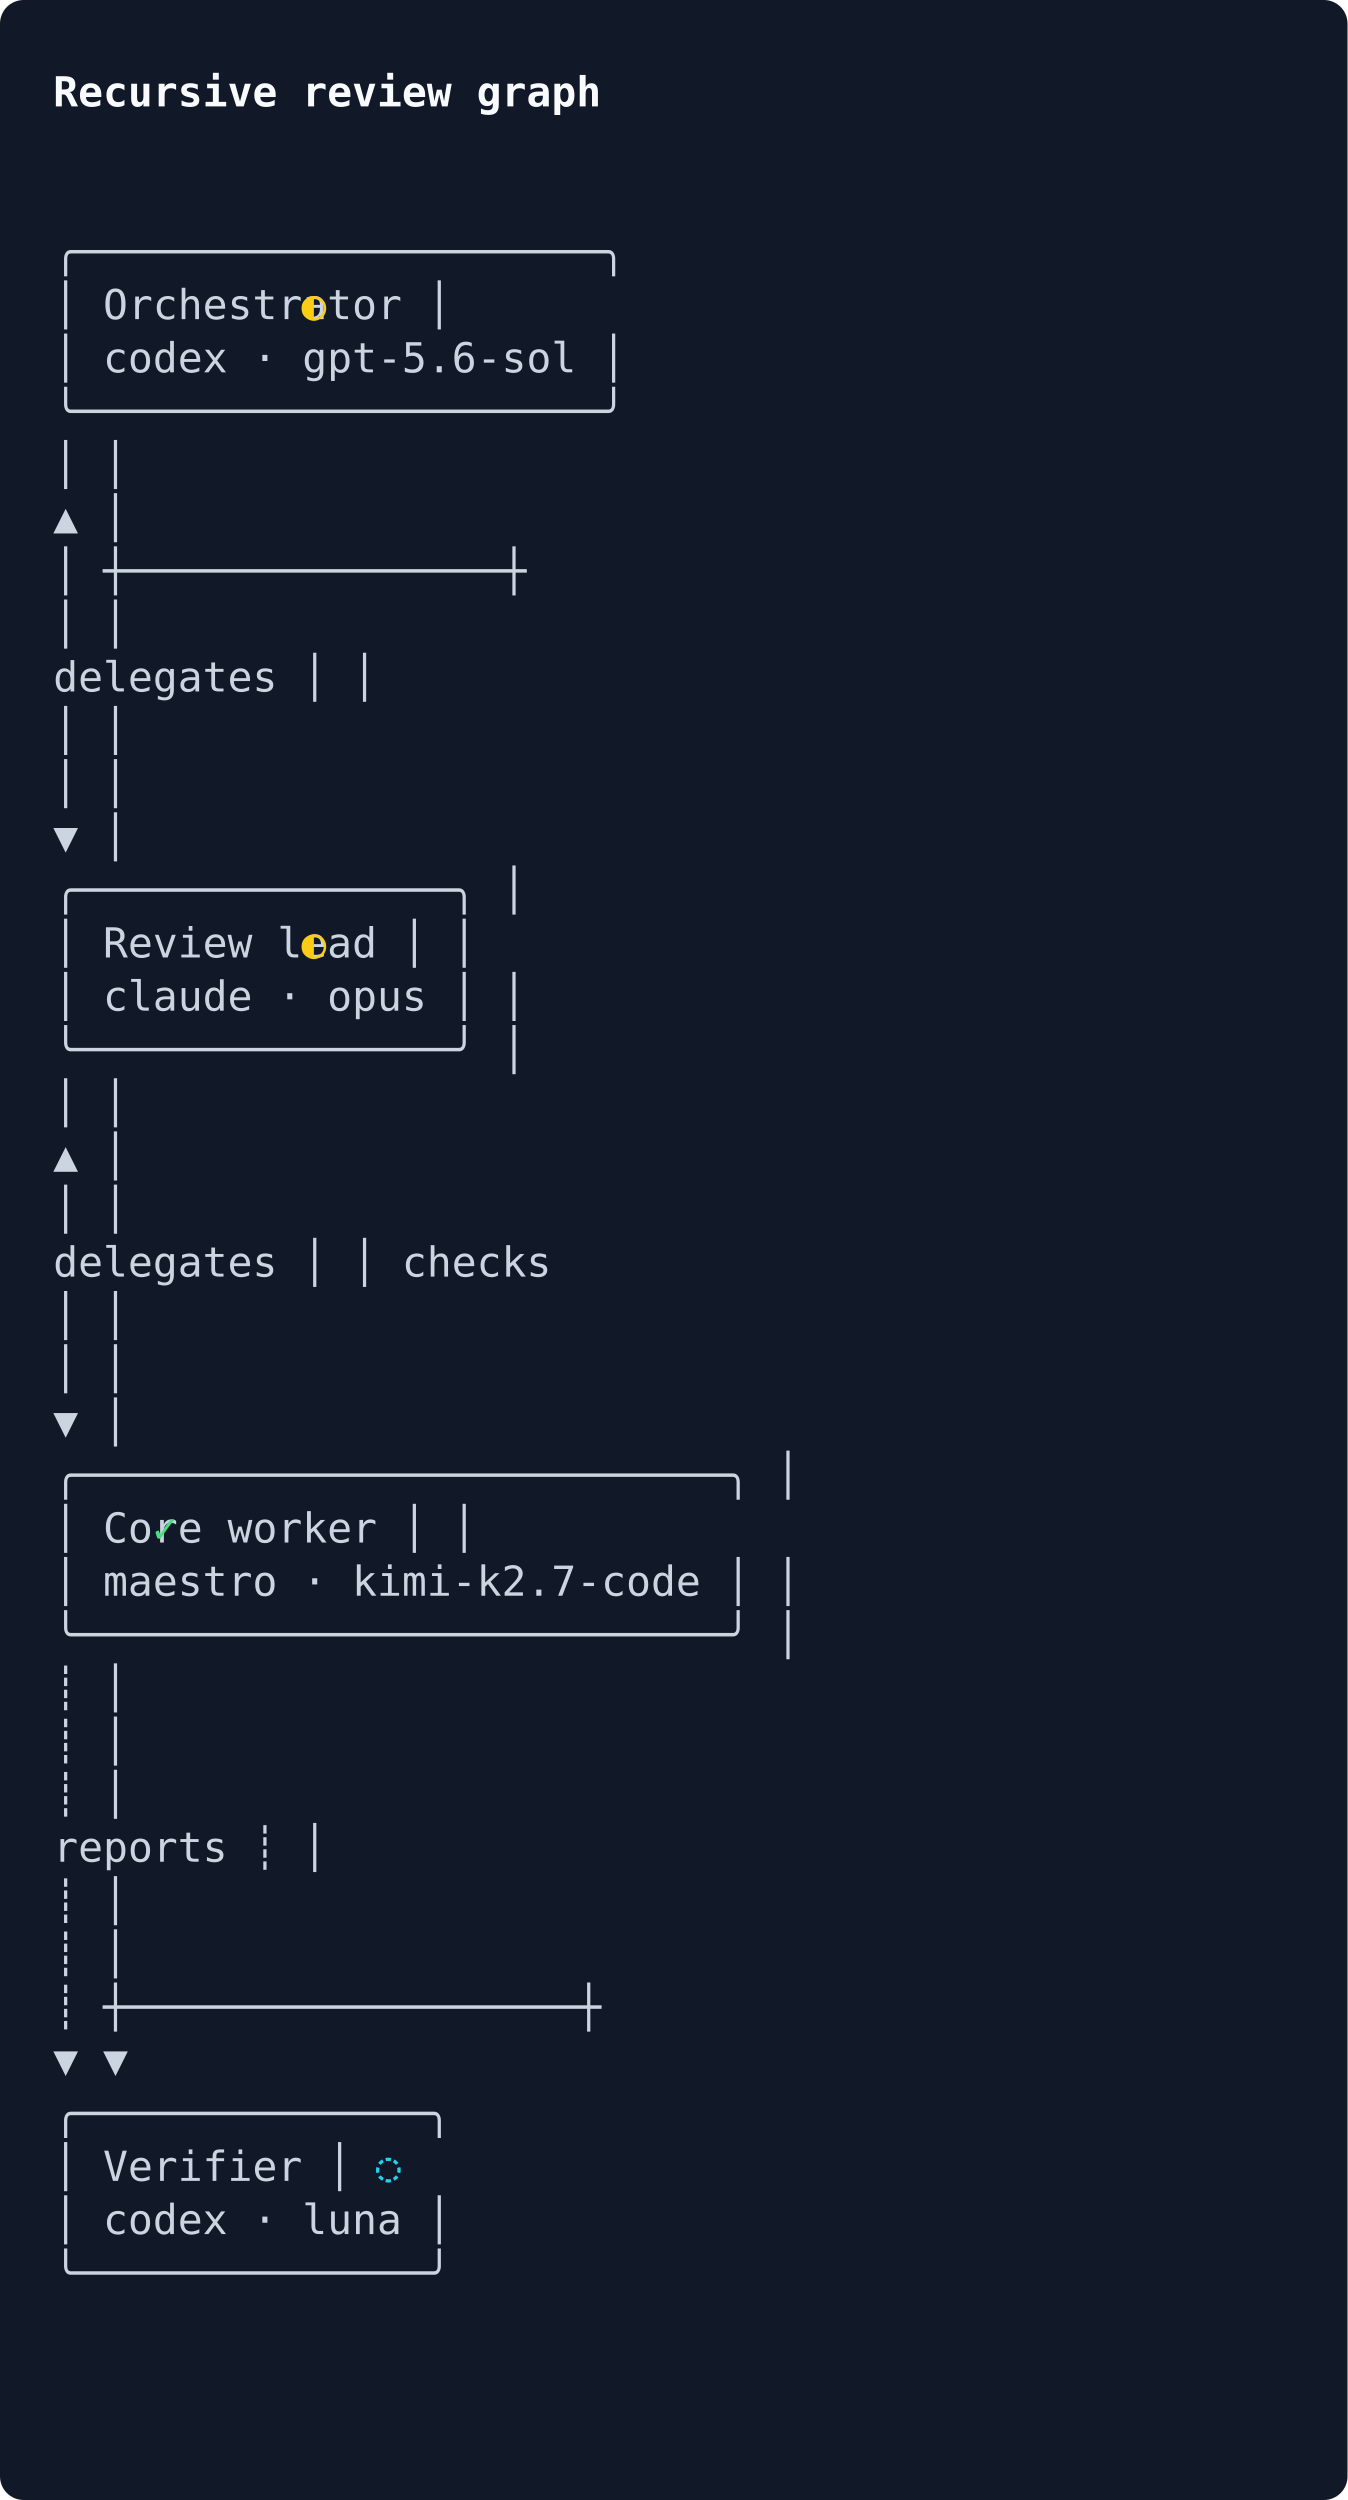
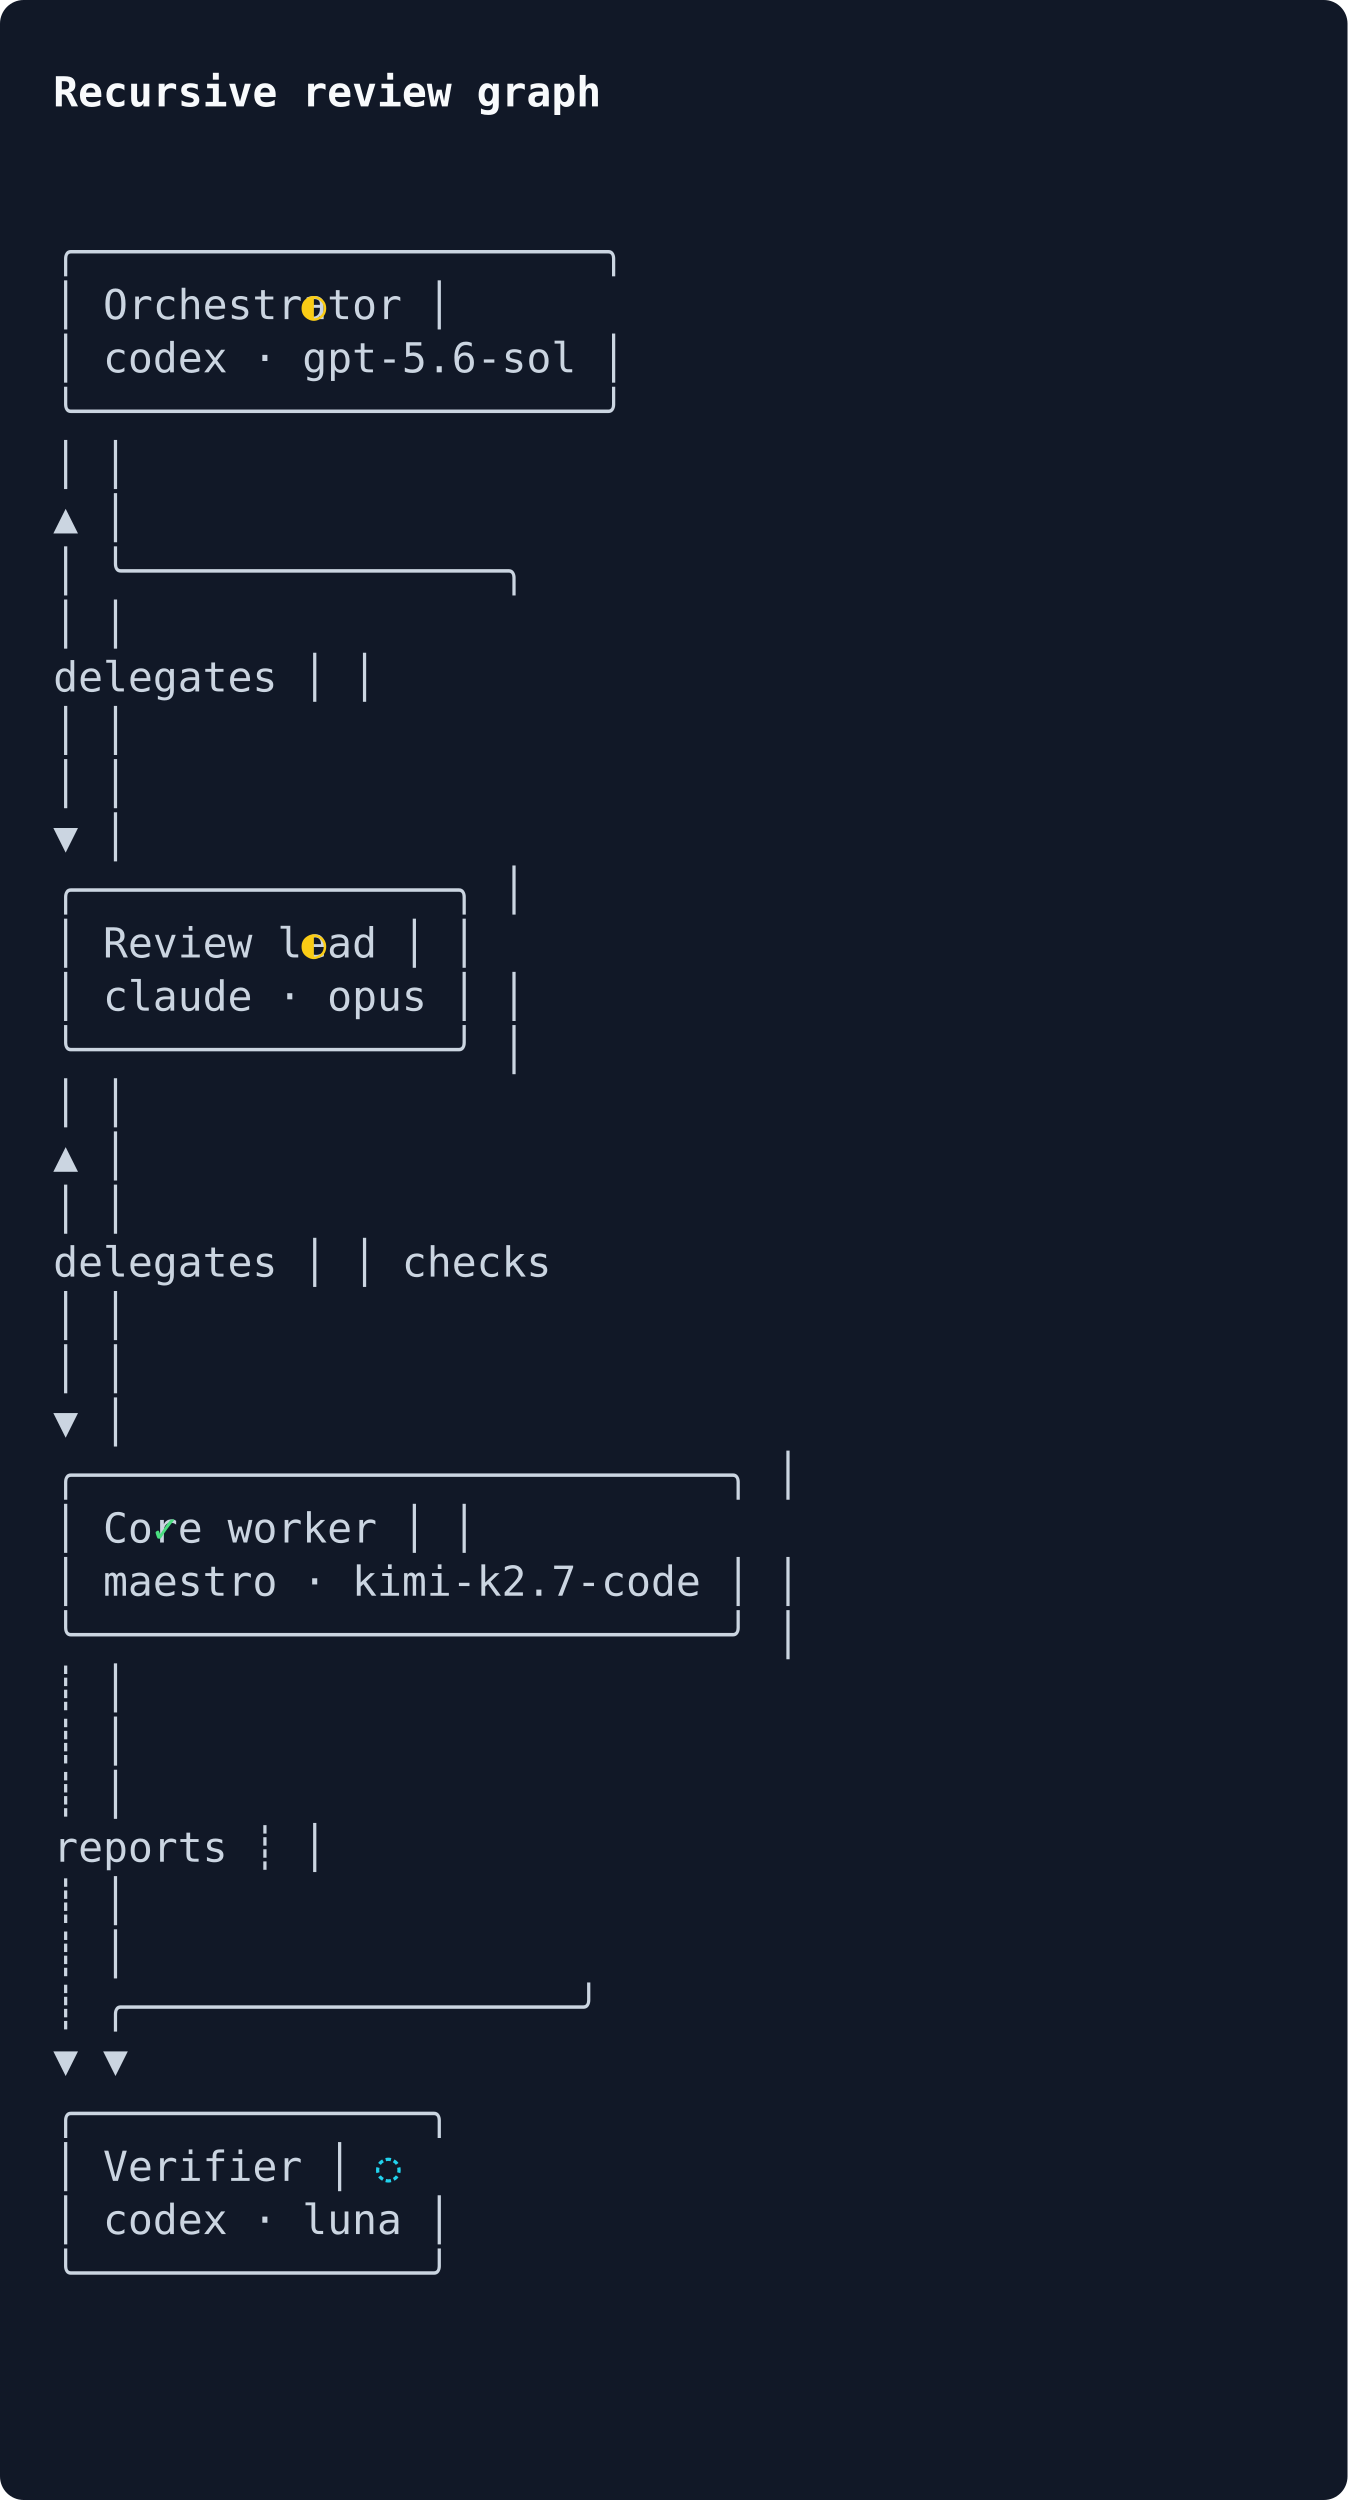
<svg xmlns="http://www.w3.org/2000/svg" width="456" height="846" viewBox="0 0 456 846" role="img" aria-label="Recursive review graph">
  <rect width="100%" height="100%" rx="8" fill="#111827" />
  <text x="18" y="36" class="title">Recursive review graph</text>
  <style>
    .title { fill: #f8fafc; font: 700 14px ui-monospace, SFMono-Regular, Menlo, Consolas, monospace; }
    .graph, .marker { font: 14px ui-monospace, SFMono-Regular, Menlo, Consolas, monospace; white-space: pre; }
    .graph { fill: #cbd5e1; }
    .marker { font-weight: 700; }
  </style>
  <text x="18" y="54" class="graph"> </text>
  <text x="18" y="72" class="graph"> </text>
  <text x="18" y="90" class="graph">        ╭─────────────────────╮</text>
  <text x="18" y="108" class="graph">        │   Orchestrator      │</text>
  <text x="18" y="126" class="graph">        │ codex · gpt-5.6-sol │</text>
  <text x="18" y="144" class="graph">        ╰─────────────────────╯</text>
  <text x="18" y="162" class="graph">                │       │</text>
  <text x="18" y="180" class="graph">                ▲       │</text>
-   <text x="18" y="198" class="graph">                │       ┼───────────────┼</text>
+   <text x="18" y="198" class="graph">                │       ╰───────────────╮</text>
  <text x="18" y="216" class="graph">                │                       │</text>
  <text x="18" y="234" class="graph">    delegates   │                       │</text>
  <text x="18" y="252" class="graph">                │                       │</text>
  <text x="18" y="270" class="graph">                │                       │</text>
  <text x="18" y="288" class="graph">                ▼                       │</text>
  <text x="18" y="306" class="graph">        ╭───────────────╮               │</text>
  <text x="18" y="324" class="graph">        │   Review lead │               │</text>
  <text x="18" y="342" class="graph">        │ claude · opus │               │</text>
  <text x="18" y="360" class="graph">        ╰───────────────╯               │</text>
  <text x="18" y="378" class="graph">                │                       │</text>
  <text x="18" y="396" class="graph">                ▲                       │</text>
  <text x="18" y="414" class="graph">                │                       │</text>
  <text x="18" y="432" class="graph">    delegates   │                       │   checks</text>
  <text x="18" y="450" class="graph">                │                       │</text>
  <text x="18" y="468" class="graph">                │                       │</text>
  <text x="18" y="486" class="graph">                ▼                       │</text>
  <text x="18" y="504" class="graph">  ╭──────────────────────────╮          │</text>
  <text x="18" y="522" class="graph">  │   Core worker            │          │</text>
  <text x="18" y="540" class="graph">  │ maestro · kimi-k2.7-code │          │</text>
  <text x="18" y="558" class="graph">  ╰──────────────────────────╯          │</text>
  <text x="18" y="576" class="graph">                ┊                       │</text>
  <text x="18" y="594" class="graph">                ┊                       │</text>
  <text x="18" y="612" class="graph">                ┊                       │</text>
  <text x="18" y="630" class="graph">      reports   ┊                       │</text>
  <text x="18" y="648" class="graph">                ┊                       │</text>
  <text x="18" y="666" class="graph">                ┊                       │</text>
-   <text x="18" y="684" class="graph">                ┊    ┼──────────────────┼</text>
+   <text x="18" y="684" class="graph">                ┊    ╭──────────────────╯</text>
  <text x="18" y="702" class="graph">                ▼    ▼</text>
  <text x="18" y="720" class="graph">           ╭──────────────╮</text>
  <text x="18" y="738" class="graph">           │   Verifier   │</text>
  <text x="18" y="756" class="graph">           │ codex · luna │</text>
  <text x="18" y="774" class="graph">           ╰──────────────╯</text>
  <text x="18" y="792" class="graph"> </text>
  <text x="18" y="810" class="graph"> </text>
  <text x="102" y="108" class="marker" fill="#facc15">◐</text>
  <text x="102" y="324" class="marker" fill="#facc15">◐</text>
  <text x="127.2" y="738" class="marker" fill="#22d3ee">◌</text>
  <text x="51.6" y="522" class="marker" fill="#4ade80">✓</text>
</svg>
